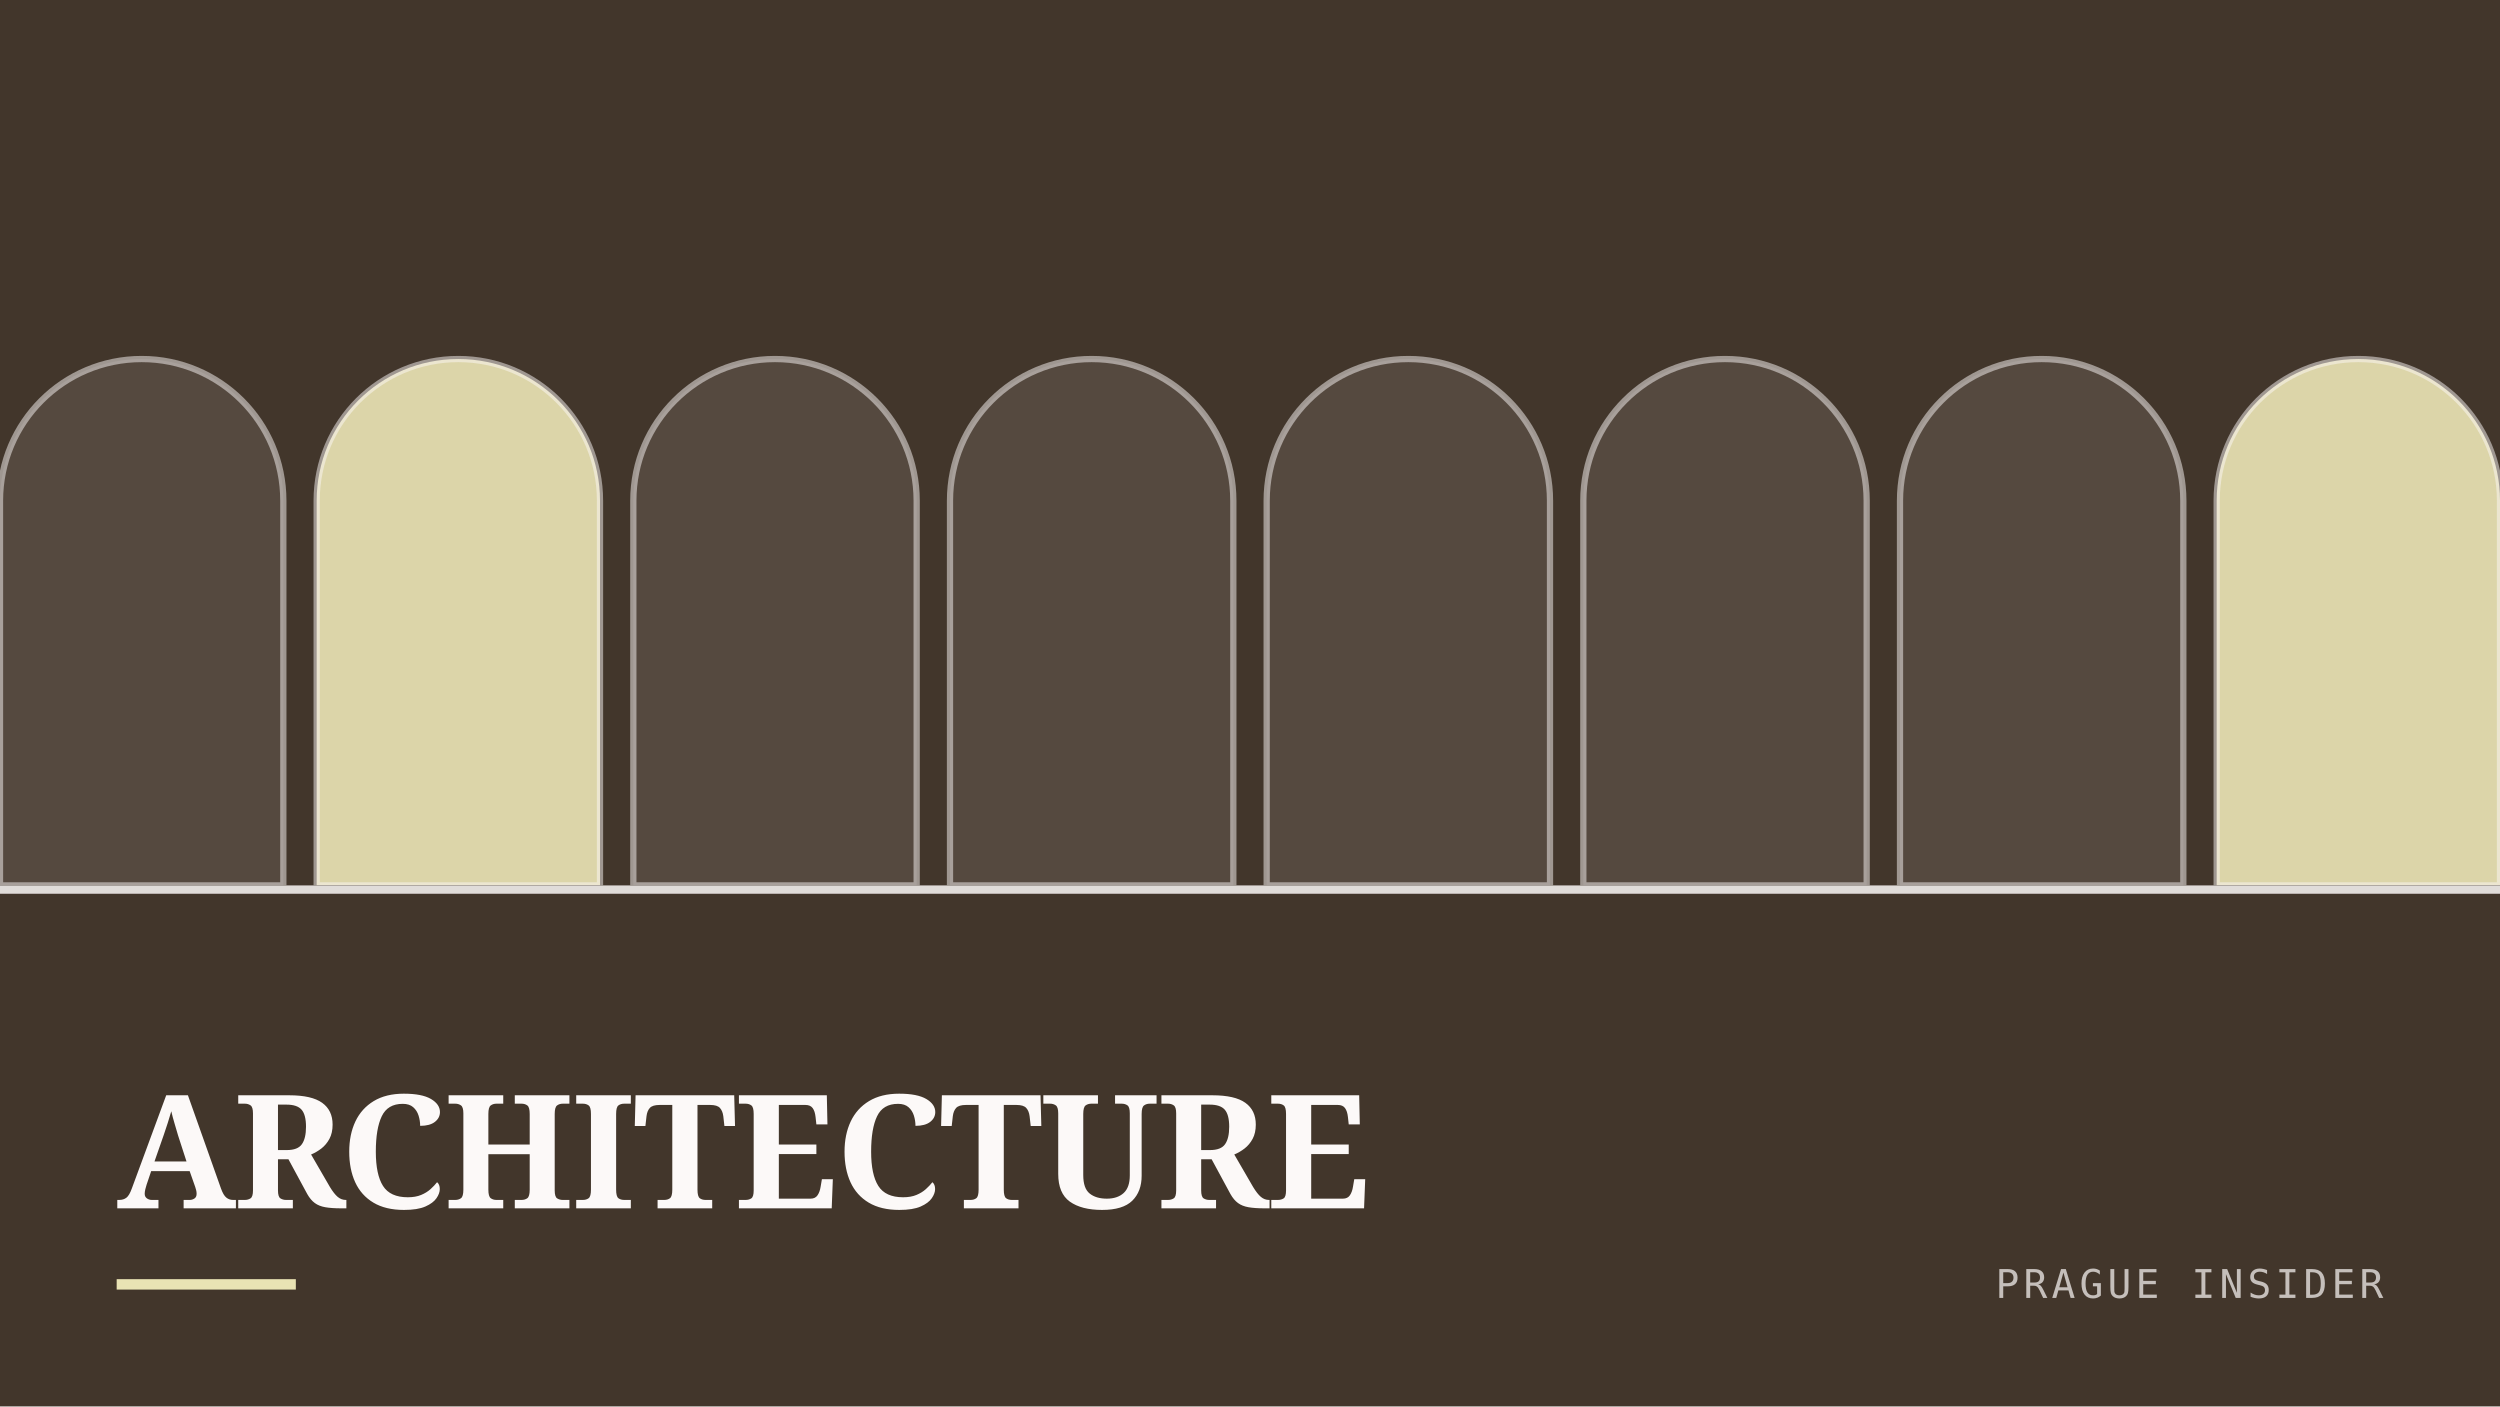
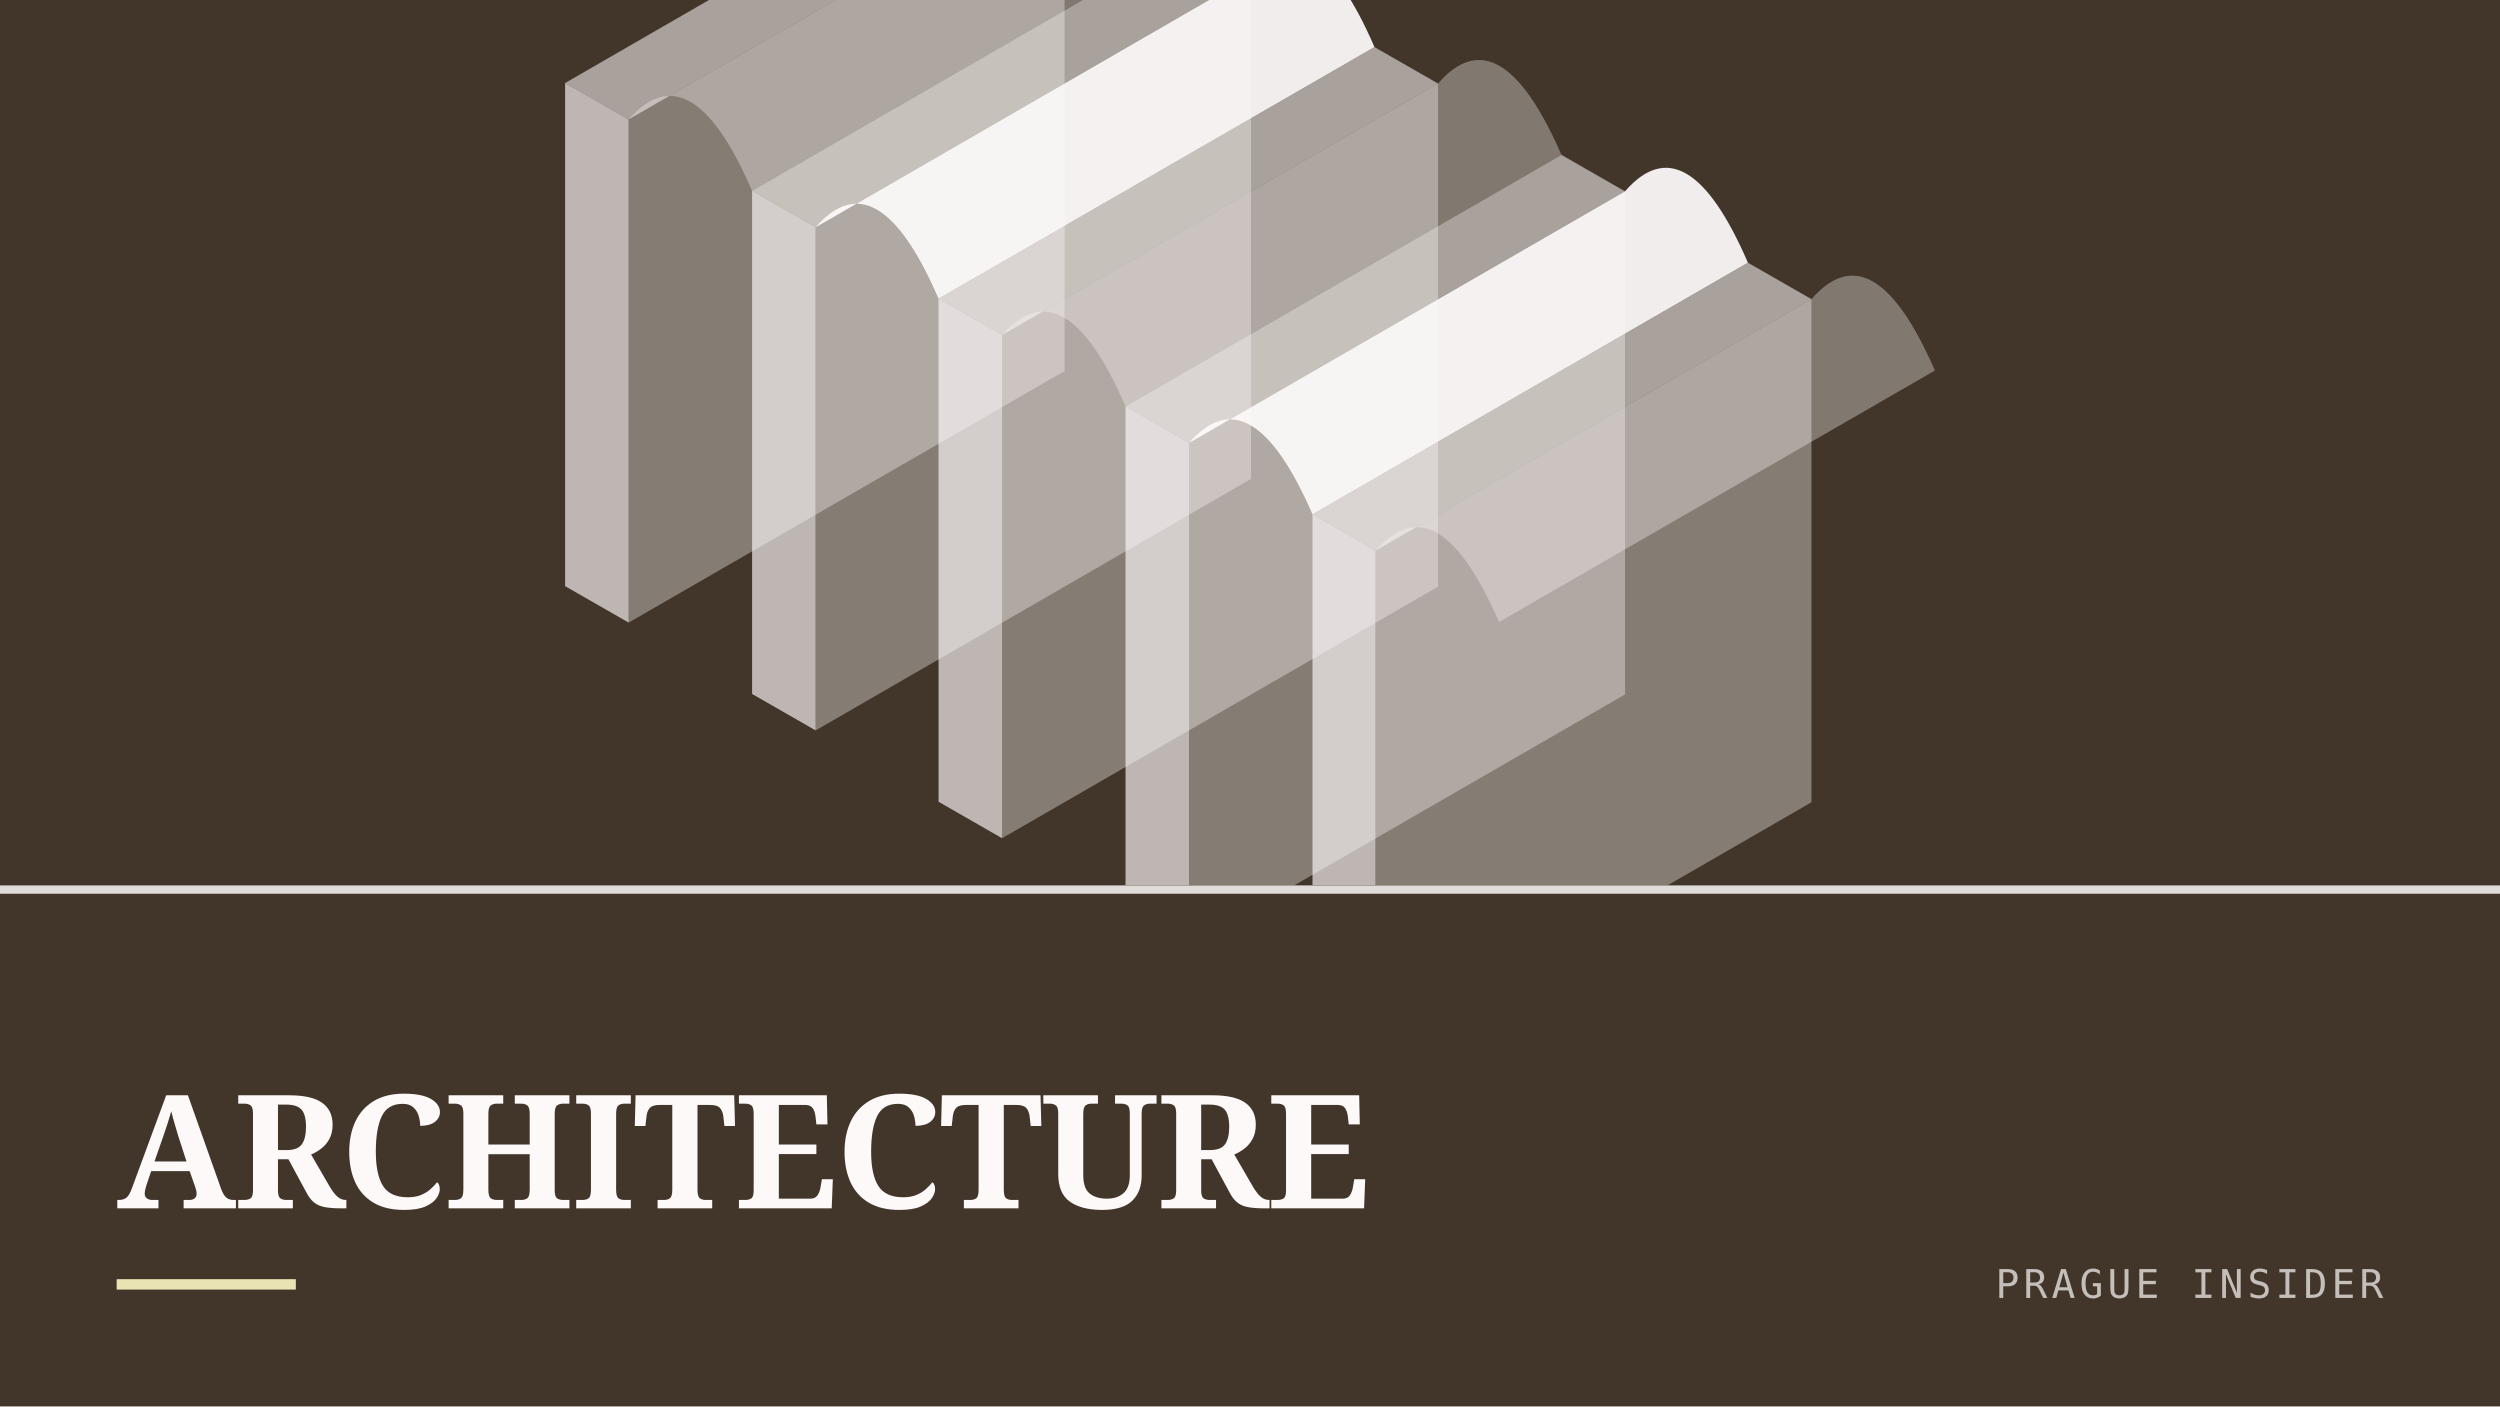
<svg xmlns="http://www.w3.org/2000/svg" viewBox="0 0 1200 675" width="1200" height="675" role="img" aria-label="Architecture">
  <defs>
-     <clipPath id="band-1740860610">
+     <clipPath id="band-architecture-card">
      <rect x="0" y="0" width="1200" height="425" />
    </clipPath>
  </defs>
  <rect width="1200" height="675" fill="#42362b" />
-   <g clip-path="url(#band-1740860610)">
-     <path d="M 0 425 L 0 240.334 A 68 68 0 0 1 136 240.334 L 136 425 Z" fill="#fcf9f8" fill-opacity="0.1" stroke="#fcf9f8" stroke-width="3" stroke-opacity="0.5" />
-     <path d="M 152 425 L 152 240.334 A 68 68 0 0 1 288 240.334 L 288 425 Z" fill="#E9E3B4" fill-opacity="0.92" stroke="#fcf9f8" stroke-width="3" stroke-opacity="0.5" />
-     <path d="M 304 425 L 304 240.334 A 68 68 0 0 1 440 240.334 L 440 425 Z" fill="#fcf9f8" fill-opacity="0.1" stroke="#fcf9f8" stroke-width="3" stroke-opacity="0.5" />
-     <path d="M 456 425 L 456 240.334 A 68 68 0 0 1 592 240.334 L 592 425 Z" fill="#fcf9f8" fill-opacity="0.1" stroke="#fcf9f8" stroke-width="3" stroke-opacity="0.5" />
-     <path d="M 608 425 L 608 240.334 A 68 68 0 0 1 744 240.334 L 744 425 Z" fill="#fcf9f8" fill-opacity="0.1" stroke="#fcf9f8" stroke-width="3" stroke-opacity="0.5" />
-     <path d="M 760 425 L 760 240.334 A 68 68 0 0 1 896 240.334 L 896 425 Z" fill="#fcf9f8" fill-opacity="0.1" stroke="#fcf9f8" stroke-width="3" stroke-opacity="0.5" />
-     <path d="M 912 425 L 912 240.334 A 68 68 0 0 1 1048 240.334 L 1048 425 Z" fill="#fcf9f8" fill-opacity="0.1" stroke="#fcf9f8" stroke-width="3" stroke-opacity="0.5" />
-     <path d="M 1064 425 L 1064 240.334 A 68 68 0 0 1 1200 240.334 L 1200 425 Z" fill="#E9E3B4" fill-opacity="0.92" stroke="#fcf9f8" stroke-width="3" stroke-opacity="0.5" />
+   <g clip-path="url(#band-architecture-card)">
+     <g transform="translate(480.5 160.6) scale(2.5)">
+       <polygon points="-83.7,48.3 -71.5,55.3 -71.5,-41.3 -83.7,-48.3" fill="#fcf9f8" fill-opacity="0.66" />
+       <polygon points="-71.5,55.3 12.2,7.0 12.2,-89.6 -71.5,-41.3" fill="#fcf9f8" fill-opacity="0.36" />
+       <polygon points="0.0,-96.6 12.2,-89.6 -71.5,-41.3 -83.7,-48.3" fill="#fcf9f8" fill-opacity="0.55" />
+       <path d="M 12.2,-89.6 Q 24.0,-103.2 35.9,-75.9 L -47.8,-27.6 Q -59.6,-54.9 -71.5,-41.3 Z" fill="#fcf9f8" fill-opacity="0.34" />
+       <polygon points="-47.8,69.0 -35.6,76.0 -35.6,-20.6 -47.8,-27.6" fill="#fcf9f8" fill-opacity="0.66" />
+       <polygon points="-35.6,76.0 48.0,27.7 48.0,-68.9 -35.6,-20.6" fill="#fcf9f8" fill-opacity="0.36" />
+       <polygon points="35.9,-75.9 48.0,-68.9 -35.6,-20.6 -47.8,-27.6" fill="#fcf9f8" fill-opacity="0.55" />
+       <path d="M 48.0,-68.9 Q 59.9,-82.5 71.7,-55.2 L -12.0,-6.9 Q -23.8,-34.2 -35.6,-20.6 Z" fill="#fcf9f8" fill-opacity="0.94" />
+       <polygon points="-12.0,89.7 0.2,96.7 0.2,0.1 -12.0,-6.9" fill="#fcf9f8" fill-opacity="0.66" />
+       <polygon points="0.2,96.7 83.9,48.4 83.9,-48.2 0.2,0.1" fill="#fcf9f8" fill-opacity="0.36" />
+       <polygon points="71.7,-55.2 83.9,-48.2 0.2,0.1 -12.0,-6.9" fill="#fcf9f8" fill-opacity="0.55" />
+       <path d="M 83.9,-48.2 Q 95.7,-61.8 107.6,-34.5 L 23.9,13.8 Q 12.1,-13.5 0.2,0.1 Z" fill="#fcf9f8" fill-opacity="0.34" />
+       <polygon points="23.9,110.4 36.1,117.4 36.1,20.8 23.9,13.8" fill="#fcf9f8" fill-opacity="0.66" />
+       <polygon points="36.1,117.4 119.8,69.1 119.8,-27.5 36.1,20.8" fill="#fcf9f8" fill-opacity="0.36" />
+       <polygon points="107.6,-34.5 119.8,-27.5 36.1,20.8 23.9,13.8" fill="#fcf9f8" fill-opacity="0.55" />
+       <path d="M 119.8,-27.5 Q 131.6,-41.1 143.4,-13.8 L 59.8,34.5 Q 47.9,7.2 36.1,20.8 Z" fill="#fcf9f8" fill-opacity="0.94" />
+       <polygon points="59.8,131.1 71.9,138.1 71.9,41.5 59.8,34.5" fill="#fcf9f8" fill-opacity="0.66" />
+       <polygon points="71.9,138.1 155.6,89.8 155.6,-6.8 71.9,41.5" fill="#fcf9f8" fill-opacity="0.36" />
+       <polygon points="143.4,-13.8 155.6,-6.8 71.9,41.5 59.8,34.5" fill="#fcf9f8" fill-opacity="0.55" />
+       <path d="M 155.6,-6.8 Q 167.4,-20.4 179.3,6.9 L 95.6,55.2 Q 83.8,27.9 71.9,41.5 Z" fill="#fcf9f8" fill-opacity="0.34" />
+     </g>
  </g>
  <rect x="0" y="425" width="1200" height="250" fill="#42362b" />
  <rect x="0" y="425" width="1200" height="4" fill="#fcf9f8" opacity="0.85" />
  <text x="56" y="580" font-family="'Source Serif 4 Variable', 'Source Serif 4', Georgia, serif" font-size="76" font-weight="700" fill="#fcf9f8" letter-spacing="-1">ARCHITECTURE</text>
  <rect x="56" y="614" width="86" height="5" fill="#E9E3B4" />
  <text x="1144" y="623" text-anchor="end" font-family="'JetBrains Mono', ui-monospace, monospace" font-size="19" letter-spacing="2" fill="#fcf9f8" opacity="0.7">PRAGUE INSIDER</text>
</svg>
